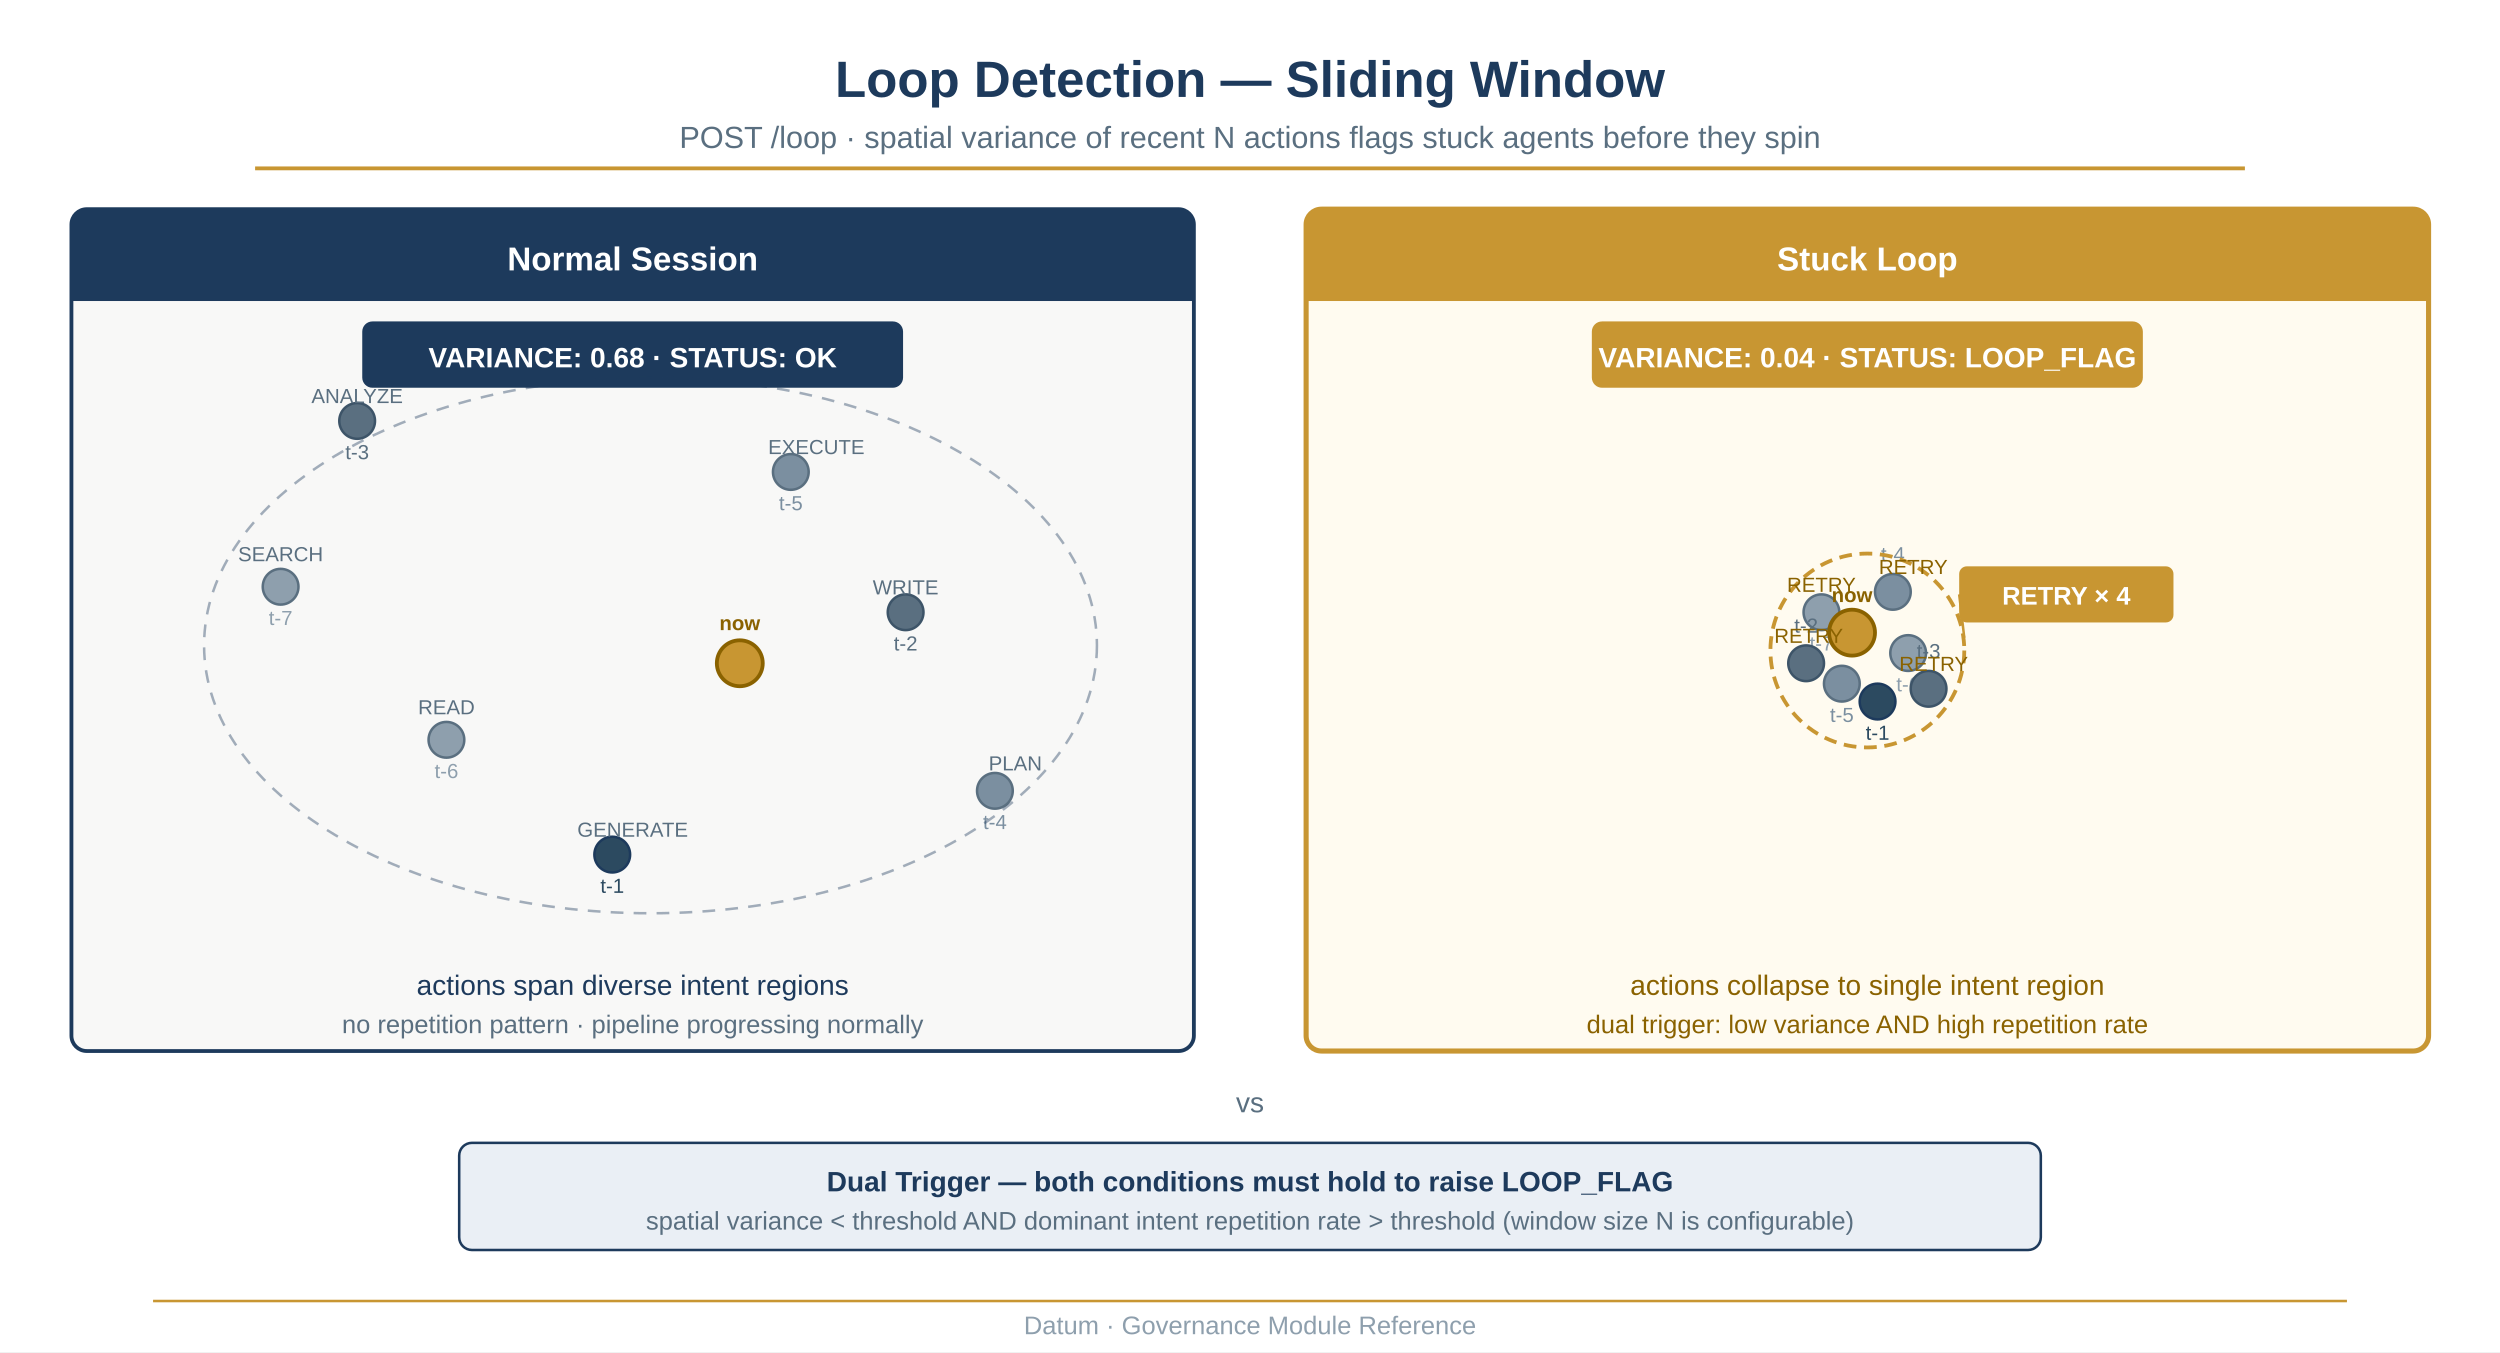
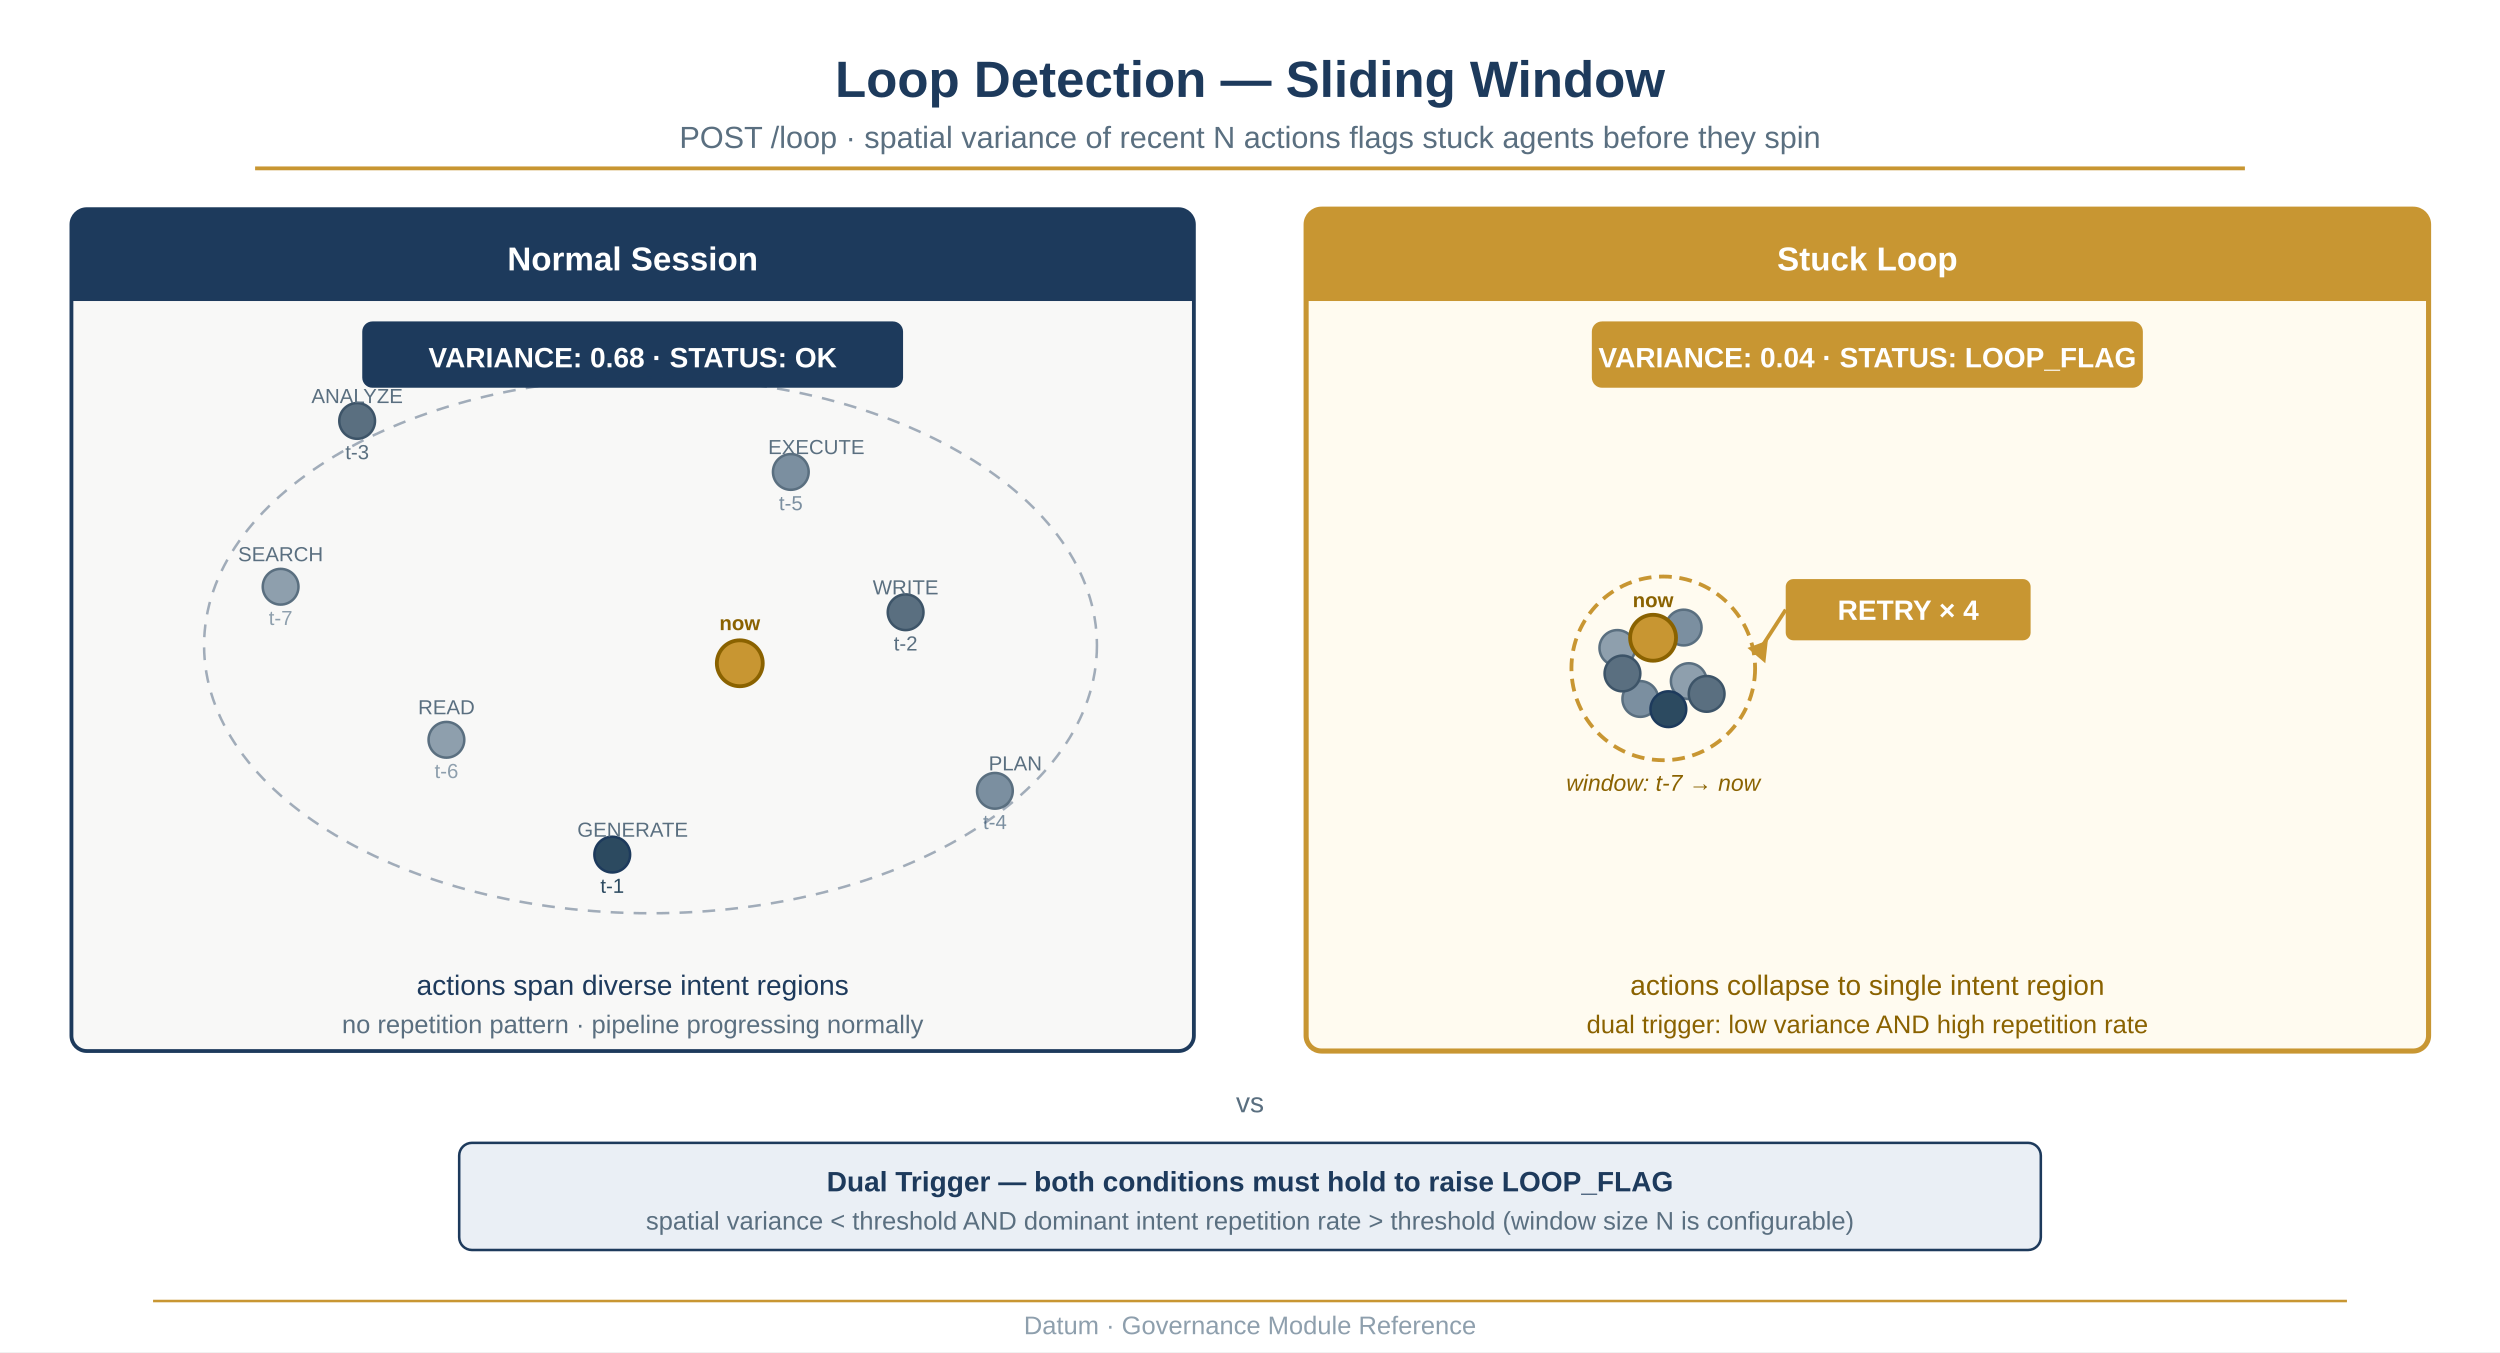
<svg xmlns="http://www.w3.org/2000/svg" viewBox="0 0 980 530" width="980" height="530" font-family="Calibri, Arial, sans-serif">
  <rect width="980" height="530" fill="#FFFFFF" />
  <text x="490" y="38" text-anchor="middle" font-size="20" font-weight="bold" fill="#1D3A5C">Loop Detection — Sliding Window</text>
  <text x="490" y="58" text-anchor="middle" font-size="12" fill="#5A6F80">POST /loop · spatial variance of recent N actions flags stuck agents before they spin</text>
  <line x1="100" y1="66" x2="880" y2="66" stroke="#C89632" stroke-width="1.5" />
  <rect x="28" y="82" width="440" height="330" rx="6" fill="#F8F8F7" stroke="#1D3A5C" stroke-width="1.5" />
  <rect x="28" y="82" width="440" height="36" rx="6" fill="#1D3A5C" />
  <rect x="28" y="100" width="440" height="18" fill="#1D3A5C" />
  <text x="248" y="106" text-anchor="middle" font-size="13" font-weight="bold" fill="#FFFFFF">Normal Session</text>
  <rect x="142" y="126" width="212" height="26" rx="4" fill="#1D3A5C" />
  <text x="248" y="144" text-anchor="middle" font-size="11" font-weight="bold" fill="#FFFFFF">VARIANCE: 0.68  ·  STATUS: OK</text>
  <circle cx="110" cy="230" r="7" fill="#8E9FAD" stroke="#5A6F80" stroke-width="1" />
  <text x="110" y="245" text-anchor="middle" font-size="8" fill="#8E9FAD">t-7</text>
  <circle cx="175" cy="290" r="7" fill="#8E9FAD" stroke="#5A6F80" stroke-width="1" />
  <text x="175" y="305" text-anchor="middle" font-size="8" fill="#8E9FAD">t-6</text>
  <circle cx="310" cy="185" r="7" fill="#7B8FA0" stroke="#5A6F80" stroke-width="1" />
  <text x="310" y="200" text-anchor="middle" font-size="8" fill="#7B8FA0">t-5</text>
  <circle cx="390" cy="310" r="7" fill="#7B8FA0" stroke="#5A6F80" stroke-width="1" />
  <text x="390" y="325" text-anchor="middle" font-size="8" fill="#7B8FA0">t-4</text>
  <circle cx="140" cy="165" r="7" fill="#5A6F80" stroke="#3D5468" stroke-width="1" />
  <text x="140" y="180" text-anchor="middle" font-size="8" fill="#5A6F80">t-3</text>
  <circle cx="355" cy="240" r="7" fill="#5A6F80" stroke="#3D5468" stroke-width="1" />
  <text x="355" y="255" text-anchor="middle" font-size="8" fill="#5A6F80">t-2</text>
  <circle cx="240" cy="335" r="7" fill="#2C4A60" stroke="#1D3A5C" stroke-width="1" />
  <text x="240" y="350" text-anchor="middle" font-size="8" fill="#2C4A60">t-1</text>
  <circle cx="290" cy="260" r="9" fill="#C89632" stroke="#8A6200" stroke-width="1.5" />
  <text x="290" y="247" text-anchor="middle" font-size="8" font-weight="bold" fill="#8A6200">now</text>
  <ellipse cx="255" cy="253" rx="175" ry="105" fill="none" stroke="#1D3A5C" stroke-width="1" stroke-dasharray="5,4" opacity="0.4" />
  <text x="110" y="220" text-anchor="middle" font-size="8" fill="#5A6F80">SEARCH</text>
  <text x="175" y="280" text-anchor="middle" font-size="8" fill="#5A6F80">READ</text>
  <text x="320" y="178" text-anchor="middle" font-size="8" fill="#5A6F80">EXECUTE</text>
  <text x="398" y="302" text-anchor="middle" font-size="8" fill="#5A6F80">PLAN</text>
  <text x="140" y="158" text-anchor="middle" font-size="8" fill="#5A6F80">ANALYZE</text>
  <text x="355" y="233" text-anchor="middle" font-size="8" fill="#5A6F80">WRITE</text>
  <text x="248" y="328" text-anchor="middle" font-size="8" fill="#5A6F80">GENERATE</text>
  <text x="248" y="390" text-anchor="middle" font-size="11" fill="#1D3A5C">actions span diverse intent regions</text>
  <text x="248" y="405" text-anchor="middle" font-size="10" fill="#5A6F80">no repetition pattern · pipeline progressing normally</text>
  <rect x="512" y="82" width="440" height="330" rx="6" fill="#FFFBF0" stroke="#C89632" stroke-width="2" />
  <rect x="512" y="82" width="440" height="36" rx="6" fill="#C89632" />
  <rect x="512" y="100" width="440" height="18" fill="#C89632" />
  <text x="732" y="106" text-anchor="middle" font-size="13" font-weight="bold" fill="#FFFFFF">Stuck Loop</text>
  <rect x="624" y="126" width="216" height="26" rx="4" fill="#C89632" />
  <text x="732" y="144" text-anchor="middle" font-size="11" font-weight="bold" fill="#FFFFFF">VARIANCE: 0.04  ·  STATUS: LOOP_FLAG</text>
-   <circle cx="714" cy="240" r="7" fill="#8E9FAD" stroke="#5A6F80" stroke-width="1" />
-   <text x="714" y="255" text-anchor="middle" font-size="8" fill="#8E9FAD">t-7</text>
-   <circle cx="748" cy="256" r="7" fill="#8E9FAD" stroke="#5A6F80" stroke-width="1" />
-   <text x="748" y="271" text-anchor="middle" font-size="8" fill="#8E9FAD">t-6</text>
-   <circle cx="722" cy="268" r="7" fill="#7B8FA0" stroke="#5A6F80" stroke-width="1" />
-   <text x="722" y="283" text-anchor="middle" font-size="8" fill="#7B8FA0">t-5</text>
-   <circle cx="742" cy="232" r="7" fill="#7B8FA0" stroke="#5A6F80" stroke-width="1" />
-   <text x="742" y="220" text-anchor="middle" font-size="8" fill="#7B8FA0">t-4</text>
-   <circle cx="756" cy="270" r="7" fill="#5A6F80" stroke="#3D5468" stroke-width="1" />
-   <text x="756" y="258" text-anchor="middle" font-size="8" fill="#5A6F80">t-3</text>
-   <circle cx="708" cy="260" r="7" fill="#5A6F80" stroke="#3D5468" stroke-width="1" />
-   <text x="708" y="248" text-anchor="middle" font-size="8" fill="#5A6F80">t-2</text>
-   <circle cx="736" cy="275" r="7" fill="#2C4A60" stroke="#1D3A5C" stroke-width="1" />
-   <text x="736" y="290" text-anchor="middle" font-size="8" fill="#2C4A60">t-1</text>
-   <circle cx="726" cy="248" r="9" fill="#C89632" stroke="#8A6200" stroke-width="1.5" />
-   <text x="726" y="236" text-anchor="middle" font-size="8" font-weight="bold" fill="#8A6200">now</text>
-   <circle cx="732" cy="255" r="38" fill="none" stroke="#C89632" stroke-width="1.5" stroke-dasharray="5,3" />
-   <rect x="768" y="222" width="84" height="22" rx="3" fill="#C89632" />
-   <text x="810" y="237" text-anchor="middle" font-size="10" font-weight="bold" fill="#FFFFFF">RETRY × 4</text>
-   <line x1="768" y1="233" x2="770" y2="250" stroke="#C89632" stroke-width="1" />
-   <text x="714" y="232" text-anchor="middle" font-size="8" fill="#8A6200">RETRY</text>
-   <text x="750" y="225" text-anchor="middle" font-size="8" fill="#8A6200">RETRY</text>
-   <text x="758" y="263" text-anchor="middle" font-size="8" fill="#8A6200">RETRY</text>
-   <text x="709" y="252" text-anchor="middle" font-size="8" fill="#8A6200">RETRY</text>
+   <circle cx="634" cy="254" r="7" fill="#8E9FAD" stroke="#5A6F80" stroke-width="1" />
+   <circle cx="662" cy="267" r="7" fill="#8E9FAD" stroke="#5A6F80" stroke-width="1" />
+   <circle cx="643" cy="274" r="7" fill="#7B8FA0" stroke="#5A6F80" stroke-width="1" />
+   <circle cx="660" cy="246" r="7" fill="#7B8FA0" stroke="#5A6F80" stroke-width="1" />
+   <circle cx="669" cy="272" r="7" fill="#5A6F80" stroke="#3D5468" stroke-width="1" />
+   <circle cx="636" cy="264" r="7" fill="#5A6F80" stroke="#3D5468" stroke-width="1" />
+   <circle cx="654" cy="278" r="7" fill="#2C4A60" stroke="#1D3A5C" stroke-width="1" />
+   <circle cx="648" cy="250" r="9" fill="#C89632" stroke="#8A6200" stroke-width="1.5" />
+   <text x="648" y="238" text-anchor="middle" font-size="8" font-weight="bold" fill="#8A6200">now</text>
+   <circle cx="652" cy="262" r="36" fill="none" stroke="#C89632" stroke-width="1.5" stroke-dasharray="5,3" />
+   <text x="652" y="310" text-anchor="middle" font-size="9" fill="#8A6200" font-style="italic">window: t-7 → now</text>
+   <rect x="700" y="227" width="96" height="24" rx="3" fill="#C89632" />
+   <text x="748" y="243" text-anchor="middle" font-size="11" font-weight="bold" fill="#FFFFFF">RETRY × 4</text>
+   <line x1="700" y1="239" x2="689" y2="256" stroke="#C89632" stroke-width="1.5" />
+   <polygon points="685,254 692,260 693,251" fill="#C89632" />
  <text x="732" y="390" text-anchor="middle" font-size="11" fill="#8A6200">actions collapse to single intent region</text>
  <text x="732" y="405" text-anchor="middle" font-size="10" fill="#8A6200">dual trigger: low variance AND high repetition rate</text>
  <text x="490" y="436" text-anchor="middle" font-size="11" fill="#5A6F80">vs</text>
  <rect x="180" y="448" width="620" height="42" rx="5" fill="#EAEFF5" stroke="#1D3A5C" stroke-width="1" />
  <text x="490" y="467" text-anchor="middle" font-size="11" font-weight="bold" fill="#1D3A5C">Dual Trigger — both conditions must hold to raise LOOP_FLAG</text>
  <text x="490" y="482" text-anchor="middle" font-size="10" fill="#5A6F80">spatial variance &lt; threshold  AND  dominant intent repetition rate &gt; threshold  (window size N is configurable)</text>
  <line x1="60" y1="510" x2="920" y2="510" stroke="#C89632" stroke-width="1" />
  <text x="490" y="523" text-anchor="middle" font-size="10" fill="#8E9FAD">Datum · Governance Module Reference</text>
</svg>
